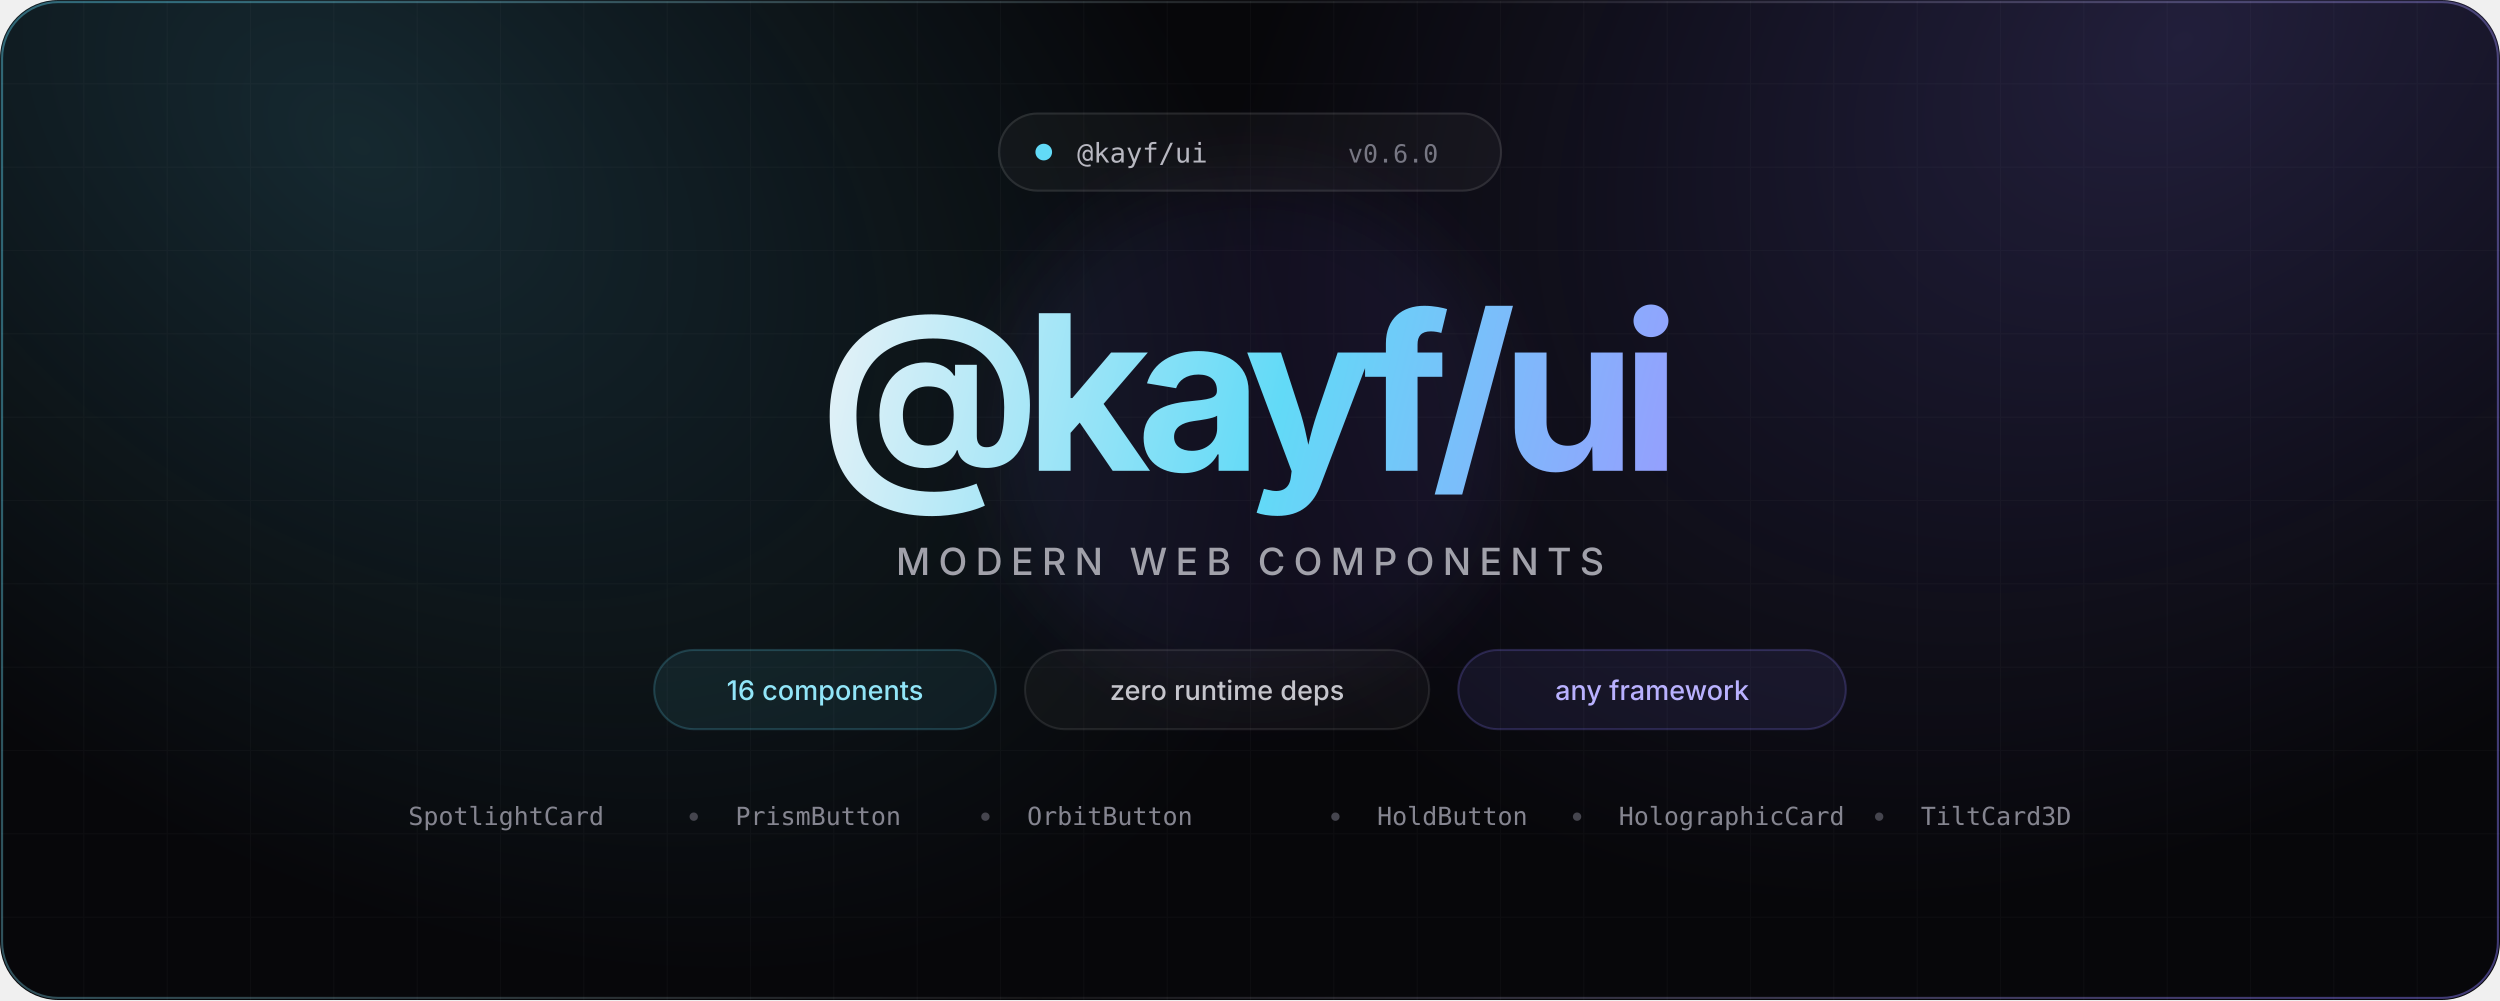
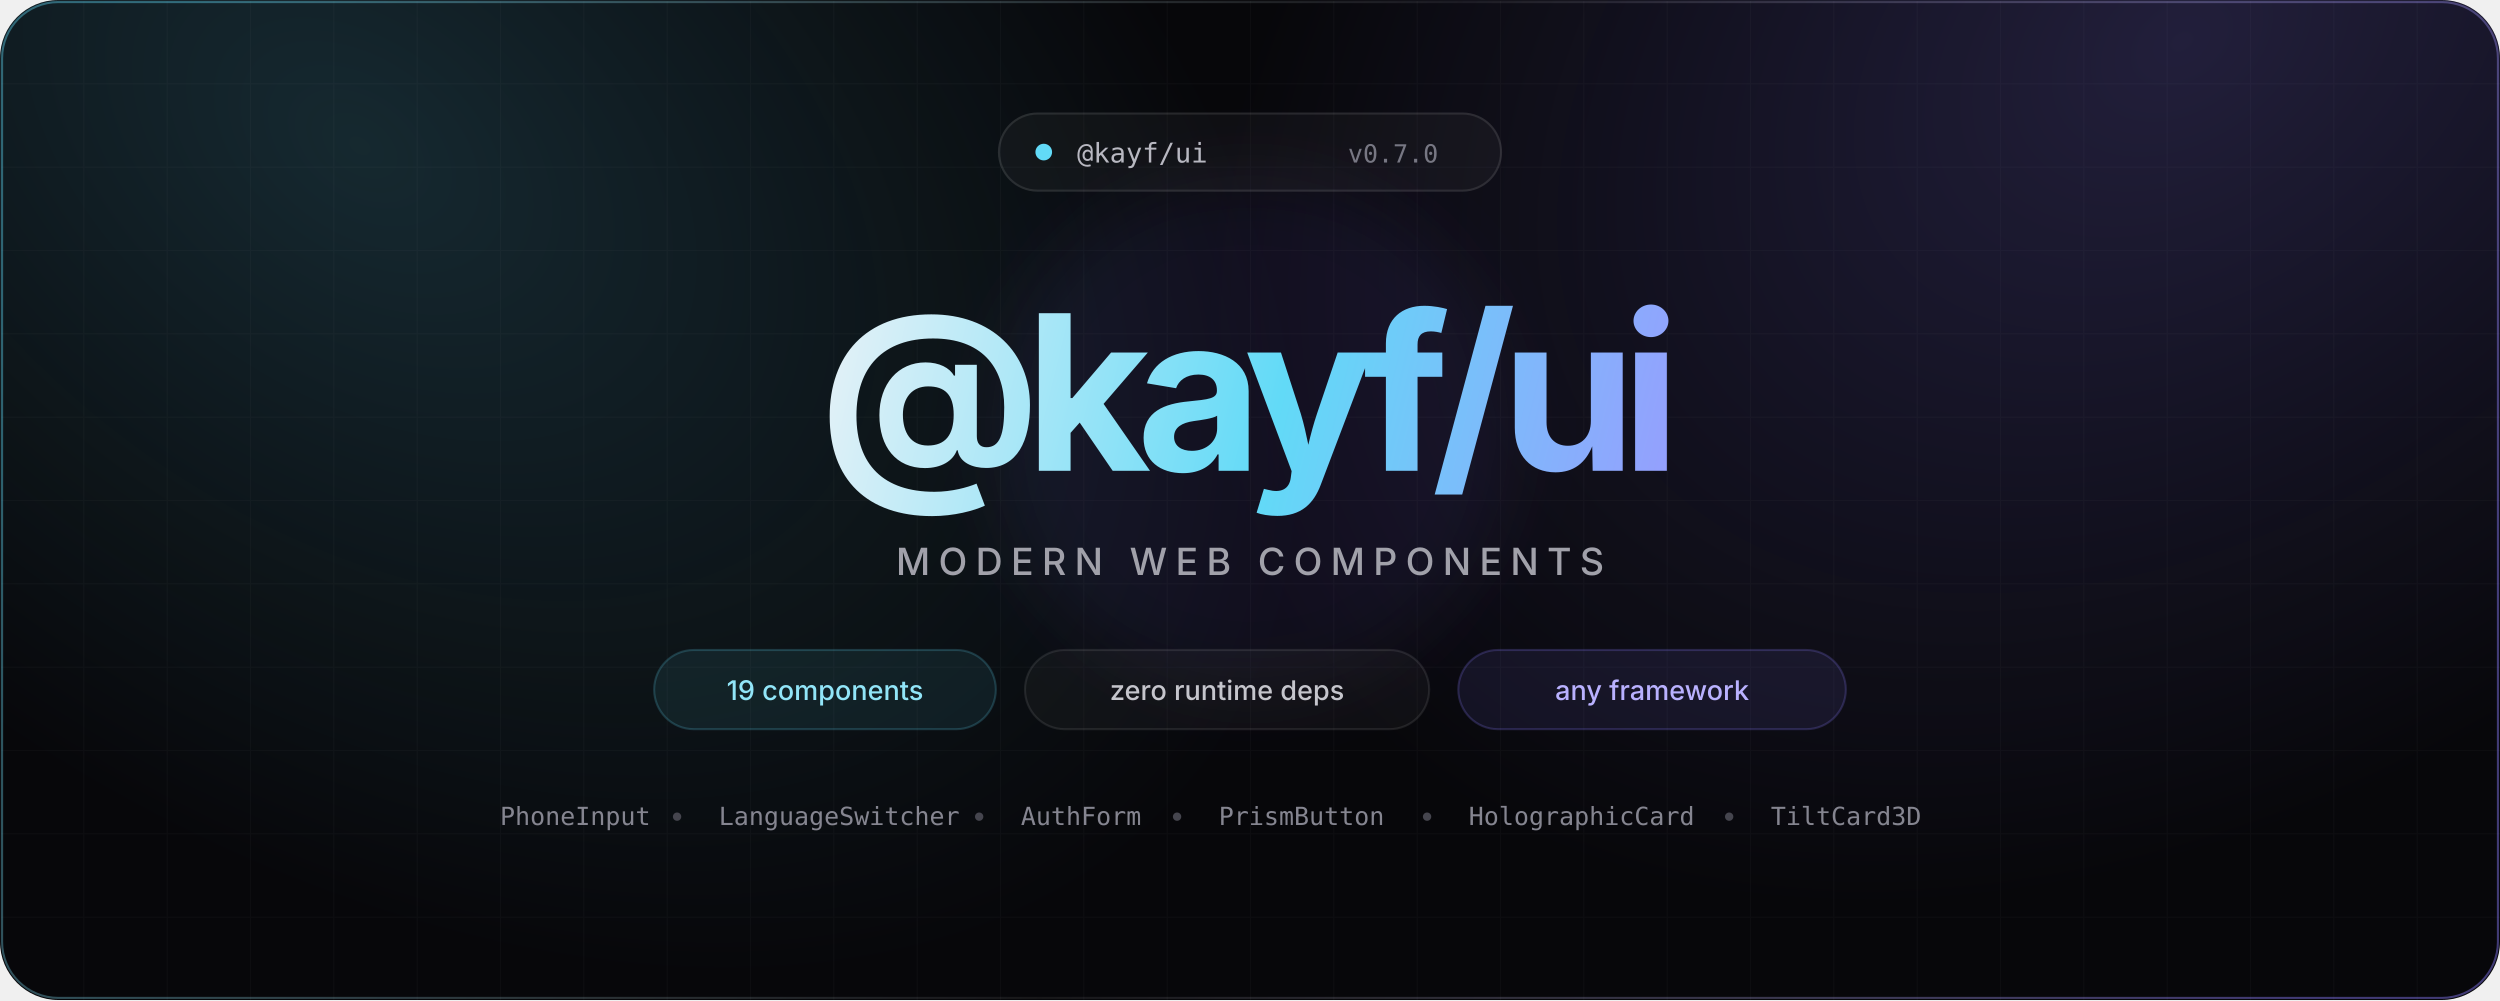
<svg xmlns="http://www.w3.org/2000/svg" width="1200" height="480" viewBox="0 0 1200 480" fill="none" role="img" aria-labelledby="title description">
  <defs>
    <linearGradient id="frame" x1="84" y1="22" x2="1116" y2="458" gradientUnits="userSpaceOnUse">
      <stop stop-color="#62DAF7" stop-opacity=".5" />
      <stop offset=".5" stop-color="#FFFFFF" stop-opacity=".08" />
      <stop offset="1" stop-color="#8B7CFF" stop-opacity=".55" />
    </linearGradient>
    <linearGradient id="titleGradient" x1="372" y1="154" x2="829" y2="265" gradientUnits="userSpaceOnUse">
      <stop stop-color="#F4F4F7" />
      <stop offset=".52" stop-color="#62DAF7" />
      <stop offset="1" stop-color="#9E94FF" />
    </linearGradient>
    <radialGradient id="cyanGlow" cx="0" cy="0" r="1" gradientTransform="translate(170 70) rotate(35) scale(510 330)" gradientUnits="userSpaceOnUse">
      <stop stop-color="#62DAF7" stop-opacity=".16" />
      <stop offset="1" stop-color="#62DAF7" stop-opacity="0" />
    </radialGradient>
    <radialGradient id="violetGlow" cx="0" cy="0" r="1" gradientTransform="translate(1050 16) rotate(145) scale(520 360)" gradientUnits="userSpaceOnUse">
      <stop stop-color="#8B7CFF" stop-opacity=".2" />
      <stop offset="1" stop-color="#8B7CFF" stop-opacity="0" />
    </radialGradient>
    <pattern id="grid" width="40" height="40" patternUnits="userSpaceOnUse">
      <path d="M40 0H0V40" stroke="#FFFFFF" stroke-opacity=".025" />
    </pattern>
    <filter id="softShadow" x="-30%" y="-30%" width="160%" height="160%">
      <feGaussianBlur stdDeviation="18" />
    </filter>
  </defs>
  <rect width="1200" height="480" rx="28" fill="#07070A" />
  <rect width="1200" height="480" rx="28" fill="url(#cyanGlow)" />
  <rect width="1200" height="480" rx="28" fill="url(#violetGlow)" />
  <rect width="1200" height="480" rx="28" fill="url(#grid)" />
  <rect x="1" y="1" width="1198" height="478" rx="27" stroke="url(#frame)" stroke-opacity=".8" />
  <circle cx="600" cy="208" r="124" fill="#8B7CFF" fill-opacity=".08" filter="url(#softShadow)" />
  <g transform="translate(479 54)">
    <rect width="242" height="38" rx="19" fill="#FFFFFF" fill-opacity=".035" />
    <rect x=".5" y=".5" width="241" height="37" rx="18.5" stroke="#FFFFFF" stroke-opacity=".1" />
    <circle cx="22" cy="19" r="4" fill="#62DAF7" />
    <text x="38" y="24" fill="#B8B8C1" font-family="ui-monospace, SFMono-Regular, Menlo, monospace" font-size="13">@kayf/ui</text>
-     <text x="168" y="24" fill="#777783" font-family="ui-monospace, SFMono-Regular, Menlo, monospace" font-size="12">v0.6.0</text>
+     <text x="168" y="24" fill="#777783" font-family="ui-monospace, SFMono-Regular, Menlo, monospace" font-size="12">v0.7.0</text>
  </g>
  <text x="600" y="226" text-anchor="middle" fill="url(#titleGradient)" font-family="Inter, ui-sans-serif, system-ui, sans-serif" font-size="104" font-weight="700" letter-spacing="-7">@kayf/ui</text>
  <text x="600" y="276" text-anchor="middle" fill="#A1A1AA" font-family="Inter, ui-sans-serif, system-ui, sans-serif" font-size="18" font-weight="500" letter-spacing="4">MODERN WEB COMPONENTS</text>
  <g transform="translate(314 312)" font-family="Inter, ui-sans-serif, system-ui, sans-serif" font-size="13" font-weight="550">
    <rect width="164" height="38" rx="19" fill="#62DAF7" fill-opacity=".08" stroke="#62DAF7" stroke-opacity=".2" />
-     <text x="82" y="24" text-anchor="middle" fill="#91E5F8">16 components</text>
+     <text x="82" y="24" text-anchor="middle" fill="#91E5F8">19 components</text>
    <rect x="178" width="194" height="38" rx="19" fill="#FFFFFF" fill-opacity=".035" stroke="#FFFFFF" stroke-opacity=".09" />
    <text x="275" y="24" text-anchor="middle" fill="#C5C5CC">zero runtime deps</text>
    <rect x="386" width="186" height="38" rx="19" fill="#8B7CFF" fill-opacity=".09" stroke="#8B7CFF" stroke-opacity=".22" />
    <text x="479" y="24" text-anchor="middle" fill="#B9B1FF">any framework</text>
  </g>
-   <g transform="translate(196 396)" font-family="ui-monospace, SFMono-Regular, Menlo, monospace" font-size="12" fill="#858590">
-     <text x="0" y="0">SpotlightCard</text>
-     <circle cx="137" cy="-4" r="2" fill="#45454E" />
-     <text x="157" y="0">PrismButton</text>
-     <circle cx="277" cy="-4" r="2" fill="#45454E" />
-     <text x="297" y="0">OrbitButton</text>
+   <g transform="translate(240 396)" font-family="ui-monospace, SFMono-Regular, Menlo, monospace" font-size="12" fill="#858590">
+     <text x="0" y="0">PhoneInput</text>
+     <circle cx="85" cy="-4" r="2" fill="#45454E" />
+     <text x="105" y="0">LanguageSwitcher</text>
+     <circle cx="230" cy="-4" r="2" fill="#45454E" />
+     <text x="250" y="0">AuthForm</text>
+     <circle cx="325" cy="-4" r="2" fill="#45454E" />
+     <text x="345" y="0">PrismButton</text>
    <circle cx="445" cy="-4" r="2" fill="#45454E" />
-     <text x="465" y="0">HoldButton</text>
-     <circle cx="561" cy="-4" r="2" fill="#45454E" />
-     <text x="581" y="0">HolographicCard</text>
-     <circle cx="706" cy="-4" r="2" fill="#45454E" />
-     <text x="726" y="0">TiltCard3D</text>
+     <text x="465" y="0">HolographicCard</text>
+     <circle cx="590" cy="-4" r="2" fill="#45454E" />
+     <text x="610" y="0">TiltCard3D</text>
  </g>
</svg>
